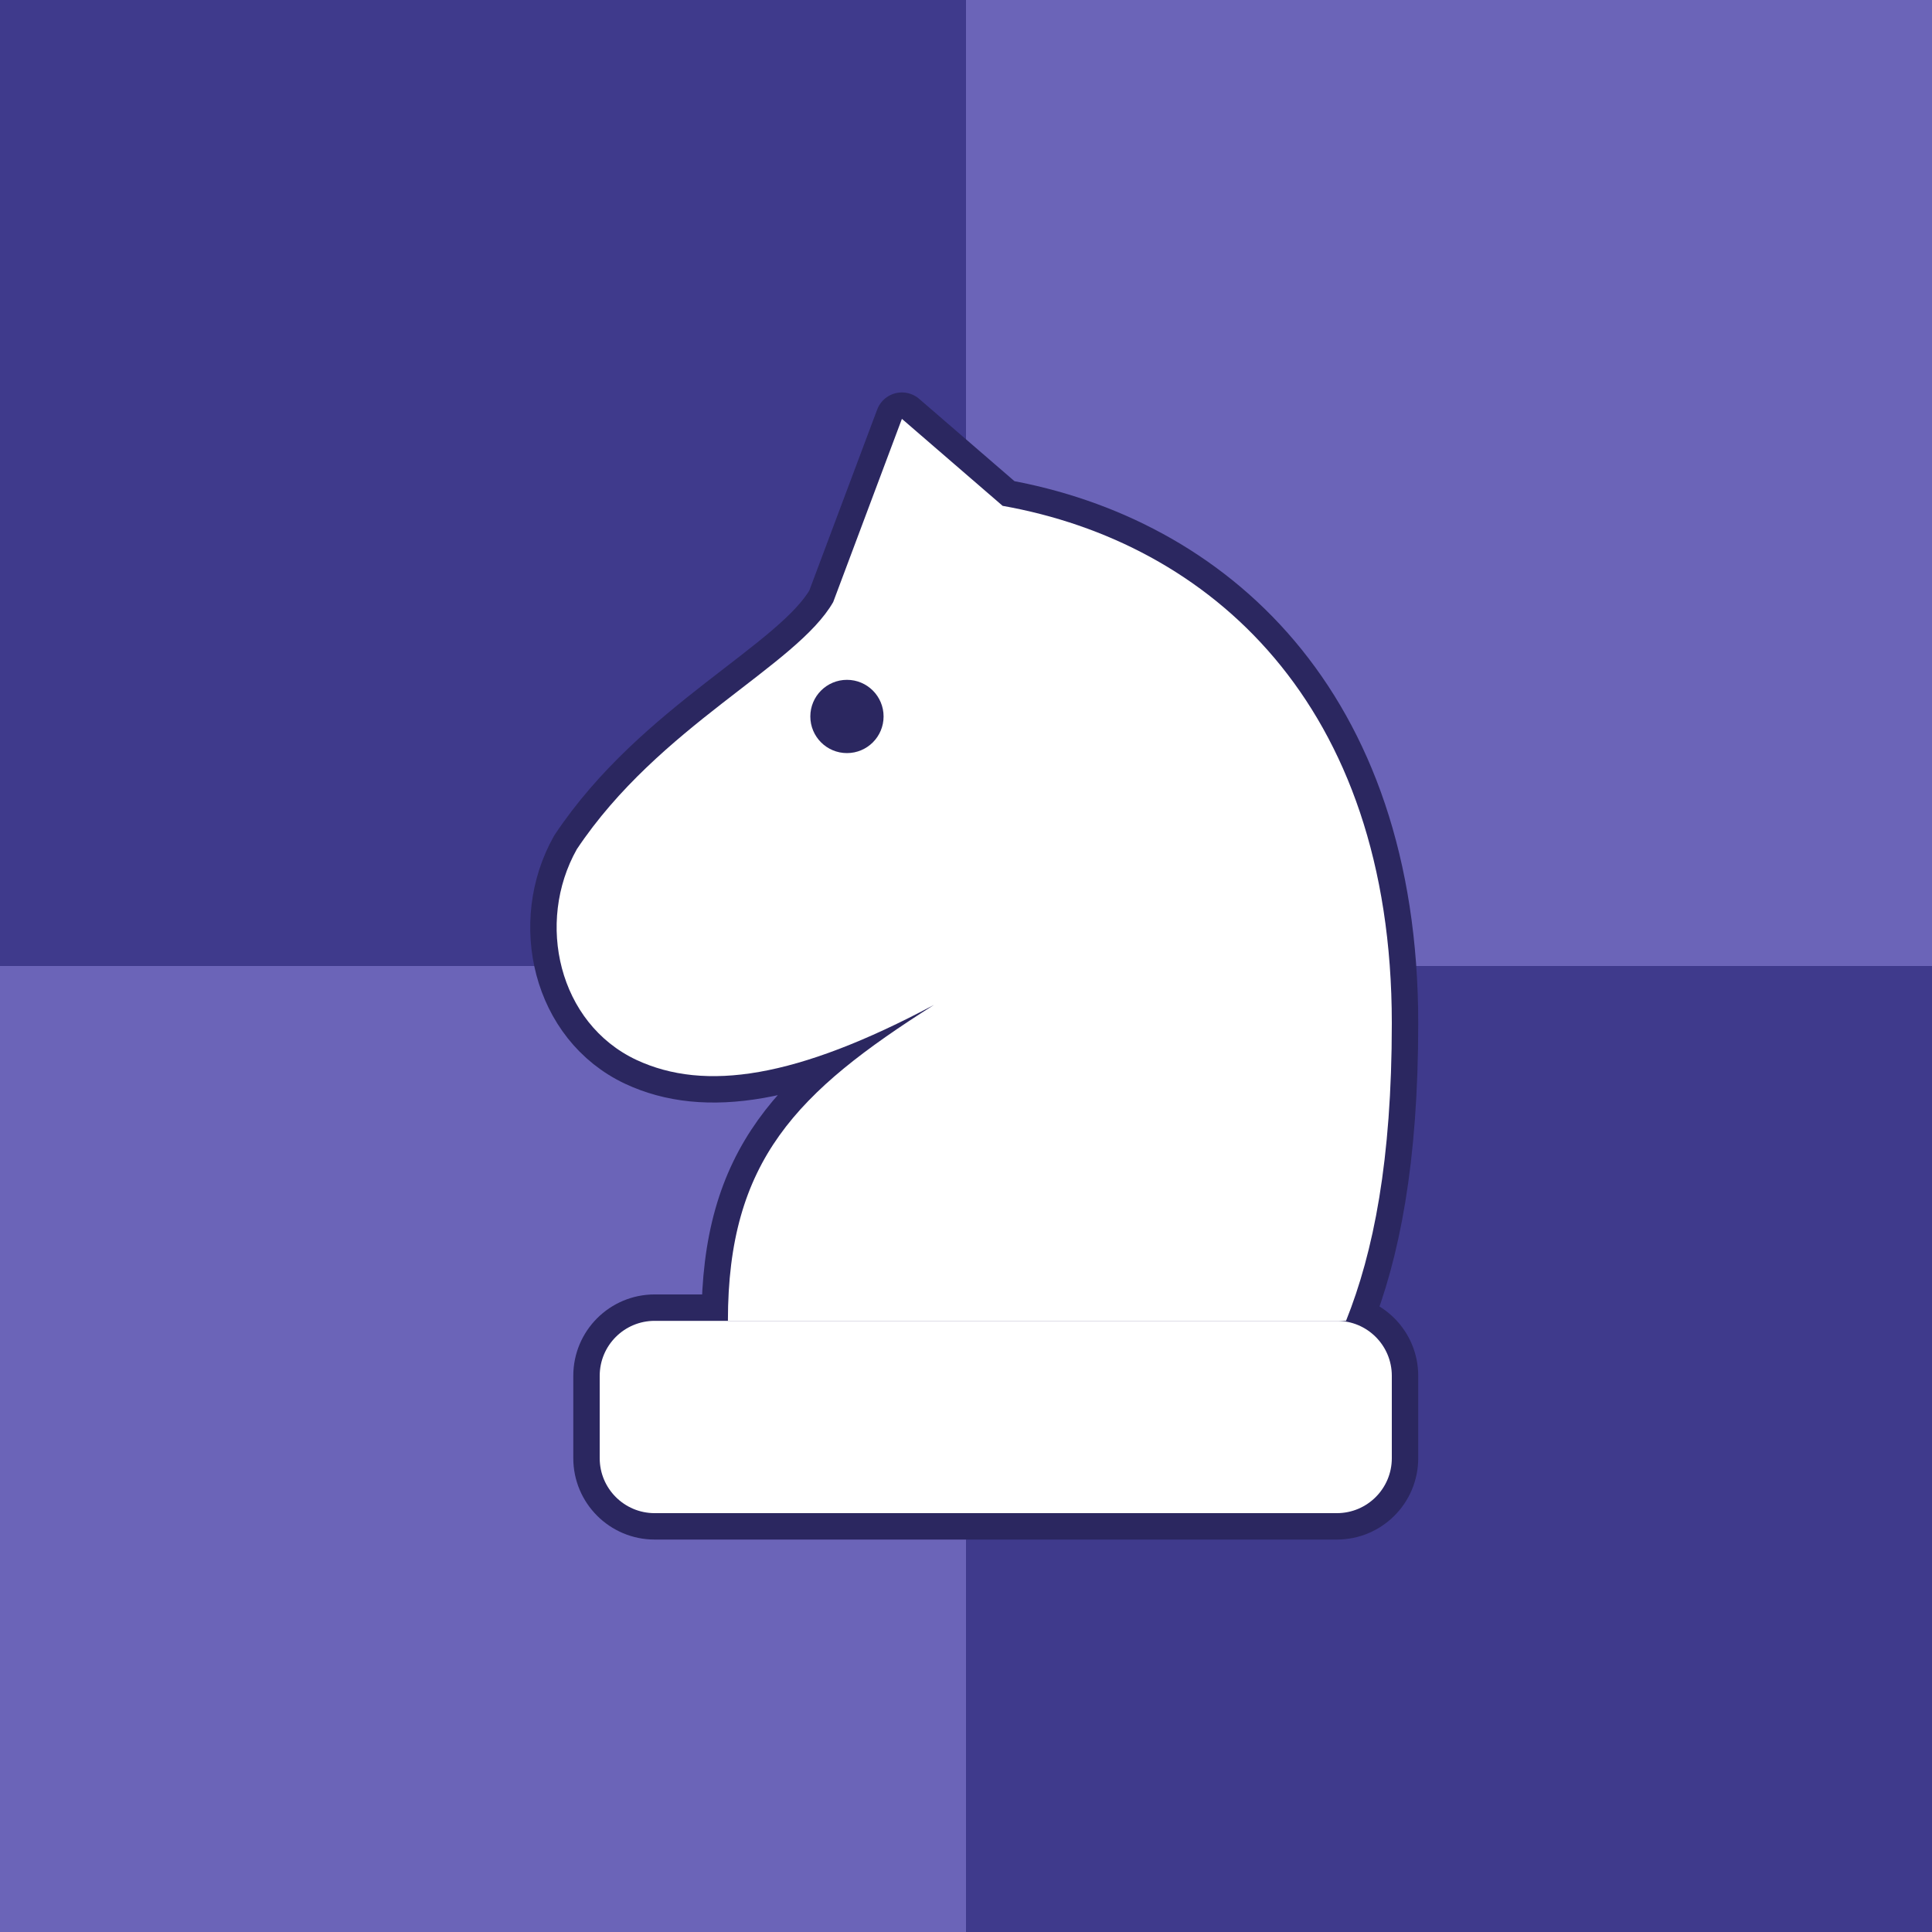
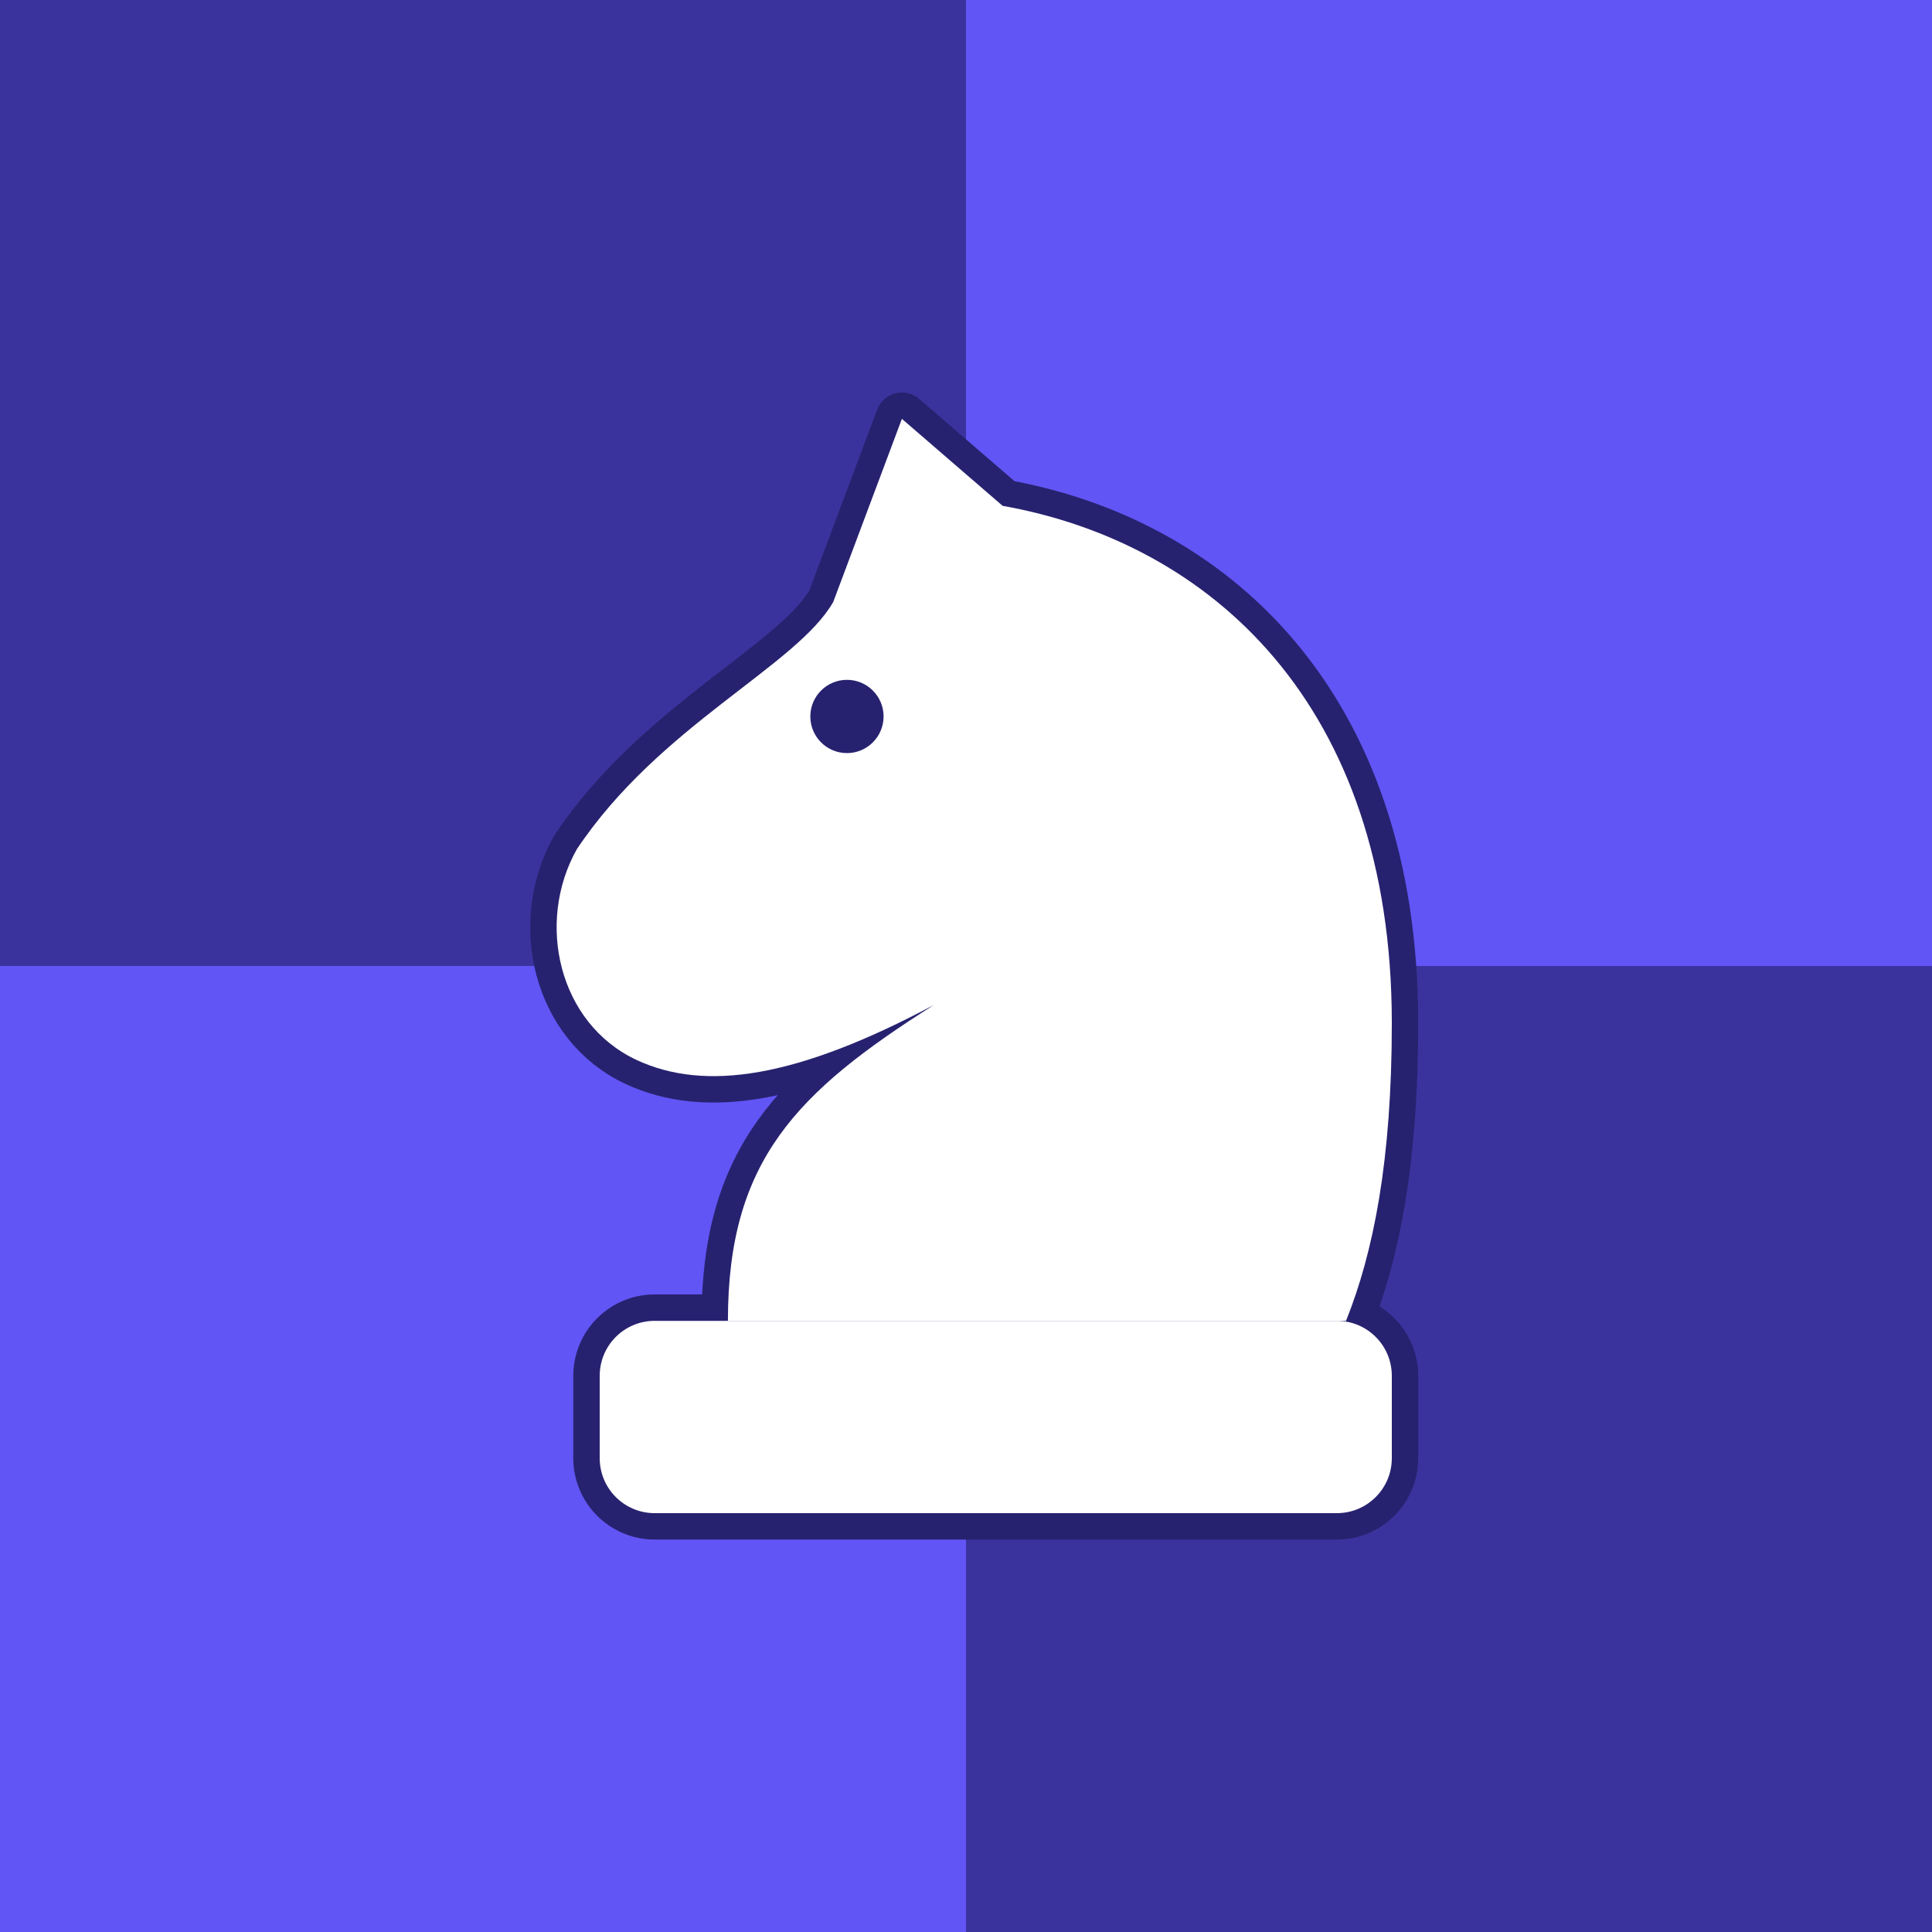
<svg xmlns="http://www.w3.org/2000/svg" viewBox="0 0 1024 1024">
-   <rect x="0.0" y="0.0" width="512.5" height="512.5" fill="#3F3A8C" />
-   <rect x="0.0" y="512.0" width="512.5" height="512.5" fill="#6B64B8" />
-   <rect x="512.0" y="0.0" width="512.5" height="512.5" fill="#6B64B8" />
-   <rect x="512.0" y="512.0" width="512.5" height="512.5" fill="#3F3A8C" />
-   <g transform="translate(512,512) scale(2.426778) translate(-507,-557.5)" fill="#2B2760" stroke="#2B2760" stroke-width="11.538" stroke-linejoin="round">
+   <rect x="0.0" y="0.0" width="512.5" height="512.5" fill="#3B339D" />
+   <rect x="0.0" y="512.0" width="512.5" height="512.5" fill="#6155F5" />
+   <rect x="512.0" y="0.0" width="512.5" height="512.5" fill="#6155F5" />
+   <rect x="512.0" y="512.0" width="512.5" height="512.5" fill="#3B339D" />
+   <g transform="translate(512,512) scale(2.426778) translate(-507,-557.5)" fill="#27226F" stroke="#27226F" stroke-width="11.538" stroke-linejoin="round">
    <path d="M493 438 L515 457 C560 465 600 500 600 570 C600 600 596 620 590 635 L455 635 C455 600 470 585 500 566 C470 582 450 585 435 578 C418 570 413 548 422 532 C440 505 470 492 478 478 Z" />
    <rect x="427" y="635" width="173" height="42" rx="12" />
  </g>
  <g transform="translate(512,512) scale(2.426778) translate(-507,-557.5)" fill="#FFFFFF">
    <path d="M493 438 L515 457 C560 465 600 500 600 570 C600 600 596 620 590 635 L455 635 C455 600 470 585 500 566 C470 582 450 585 435 578 C418 570 413 548 422 532 C440 505 470 492 478 478 Z" />
    <rect x="427" y="635" width="173" height="42" rx="12" />
  </g>
  <g transform="translate(512,512) scale(2.426778) translate(-507,-557.5)">
-     <circle cx="481" cy="503" r="8" fill="#2B2760" />
+     <circle cx="481" cy="503" r="8" fill="#27226F" />
  </g>
</svg>
